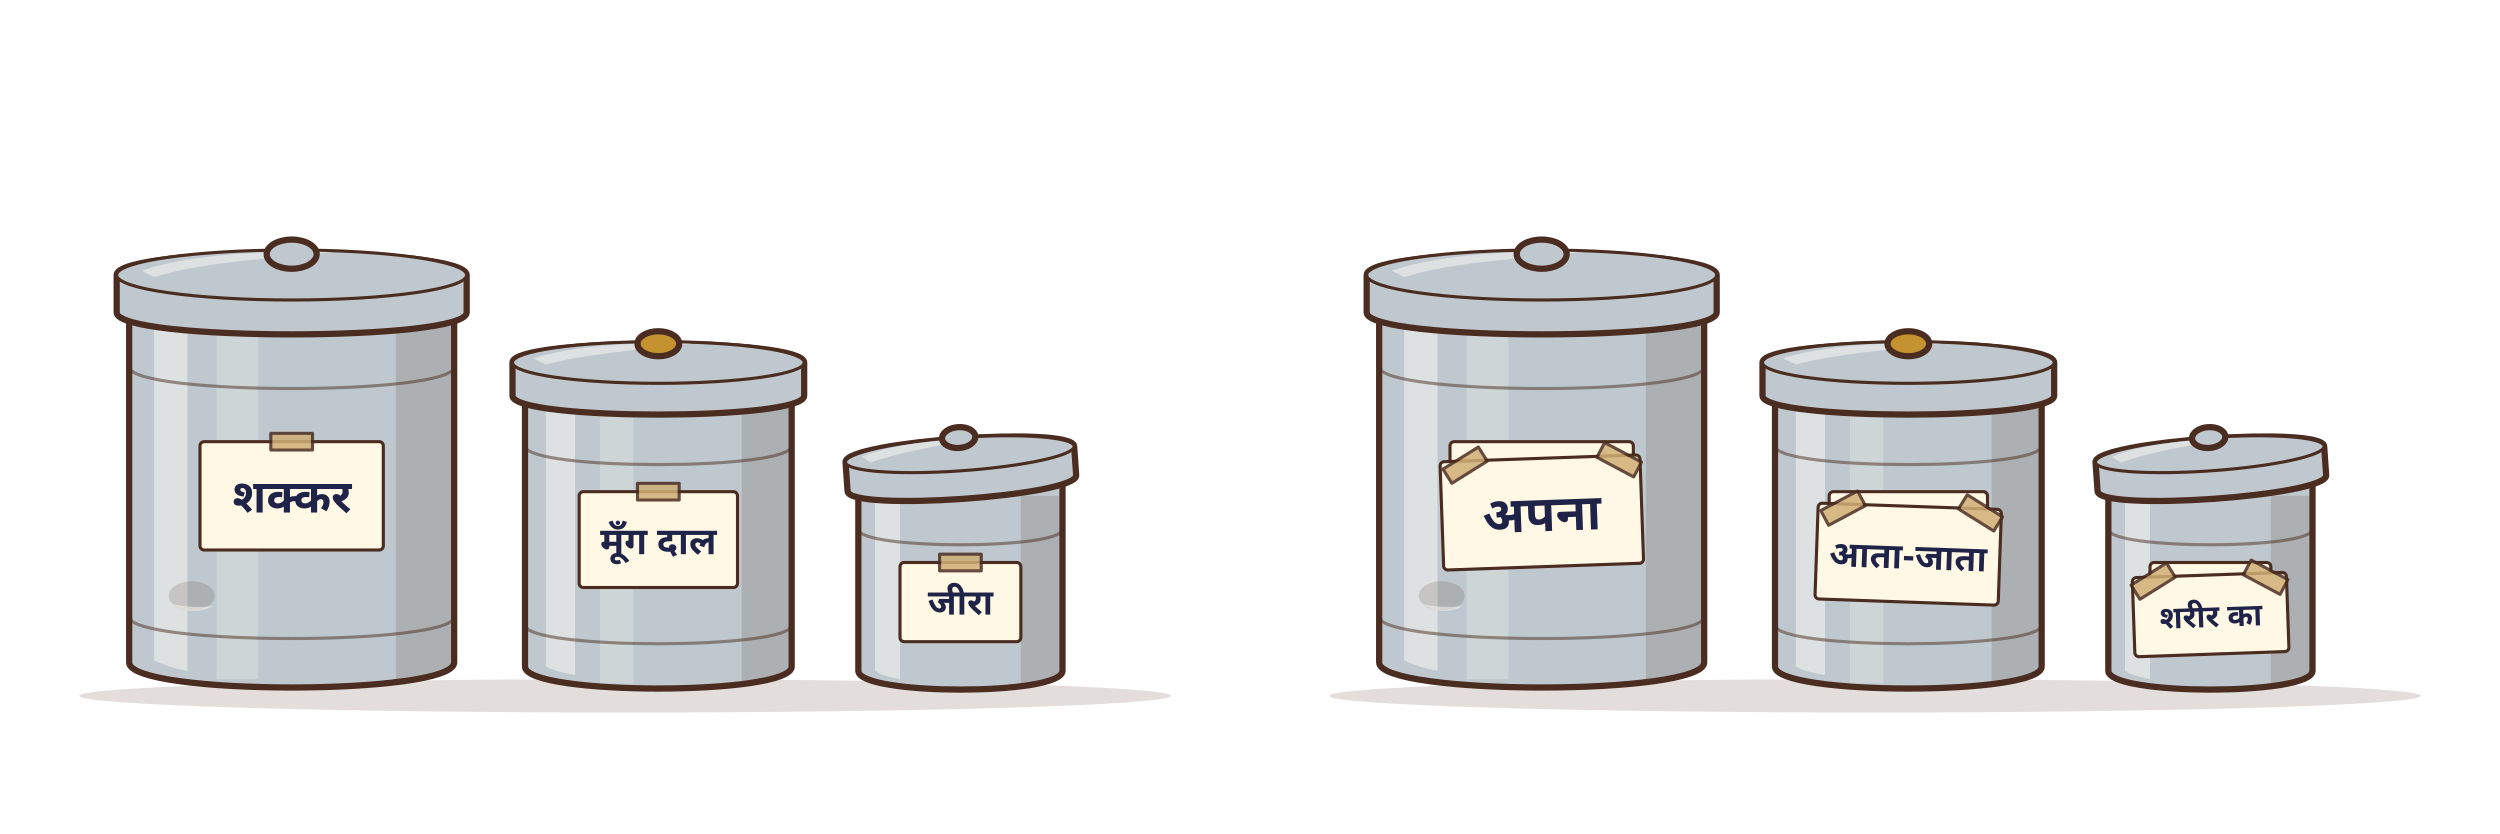
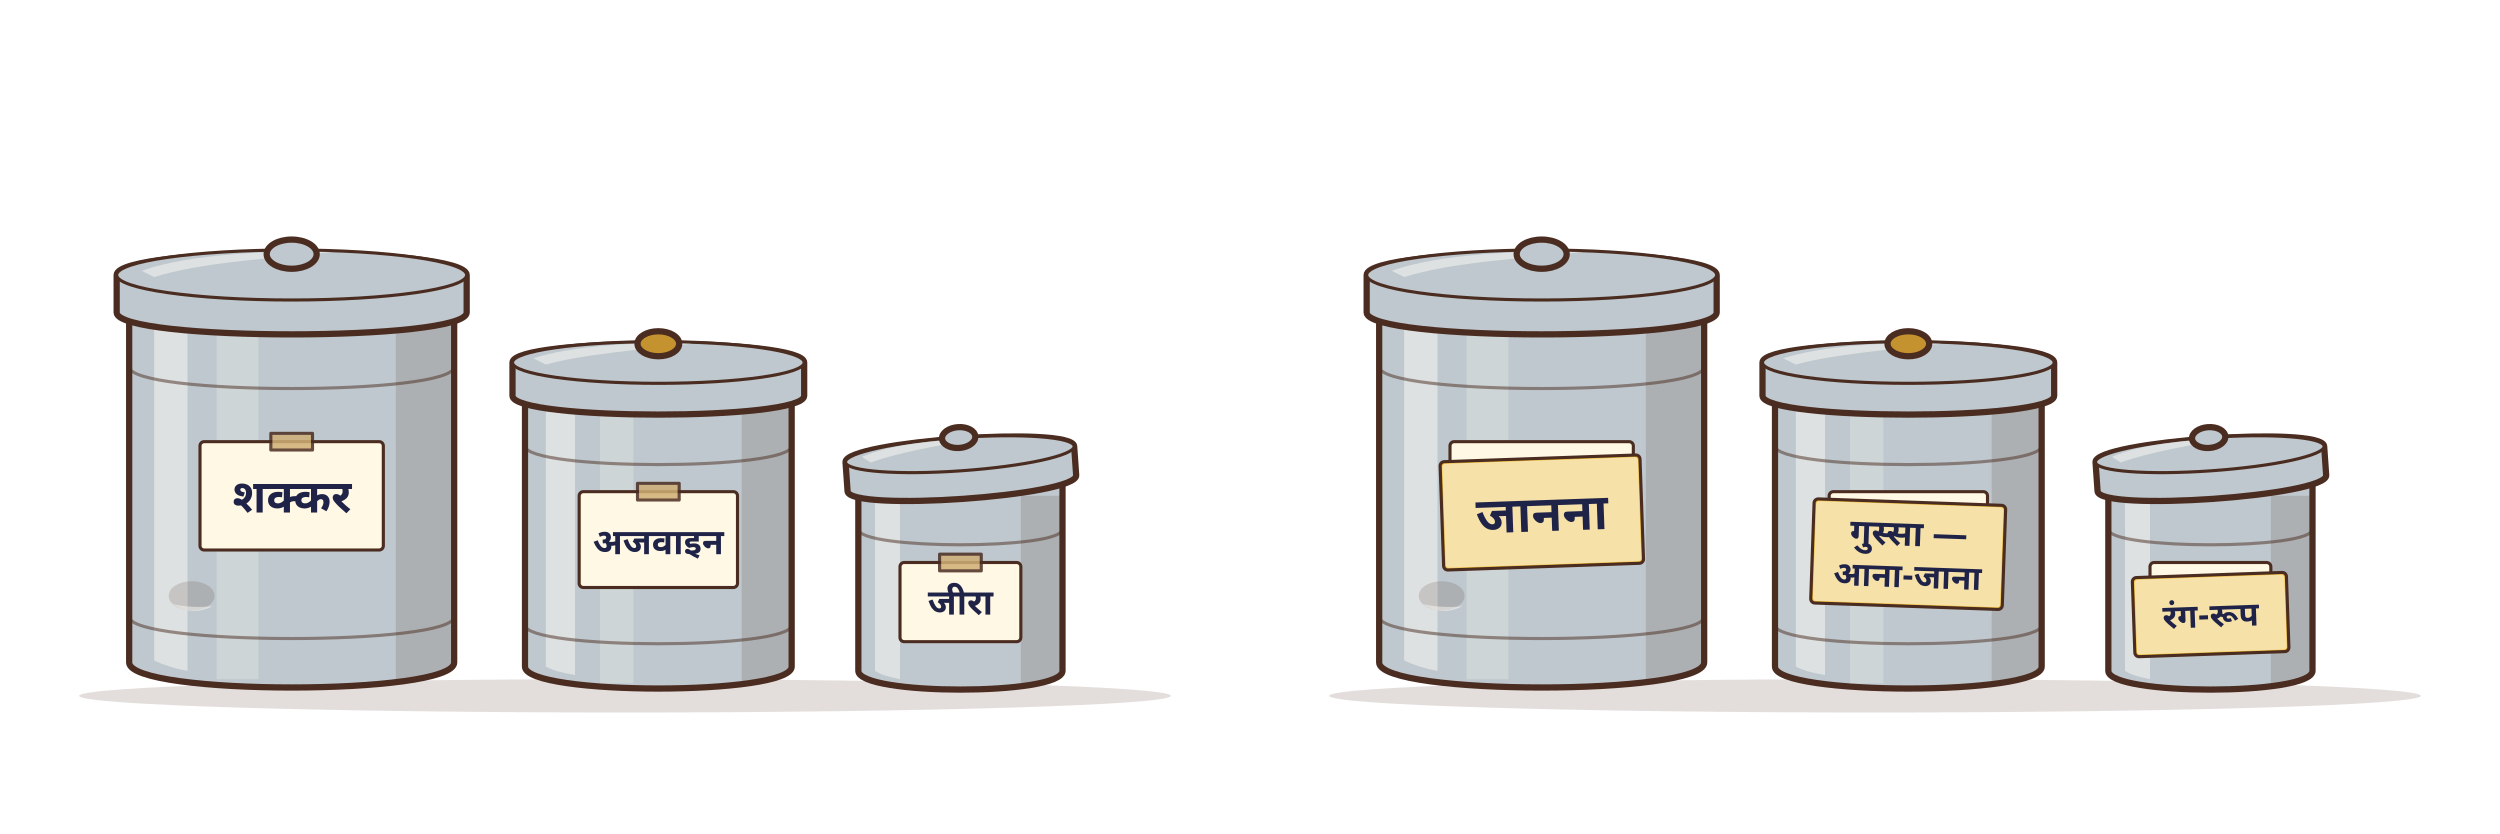
<svg xmlns="http://www.w3.org/2000/svg" viewBox="0 0 1200 400" data-prop="teen-dibbe">
  <style>
    .o{stroke:#4A2C20;stroke-width:3;stroke-linecap:round;stroke-linejoin:round}
    .ot{stroke:#4A2C20;stroke-width:1.5;stroke-linecap:round;stroke-linejoin:round}
    .d{fill:none;stroke:#4A2C20;stroke-width:1.5;stroke-linecap:round;stroke-linejoin:round}
    .n{fill:none}
    .sh{fill:#4A2C20;opacity:.16}
    .hl{fill:#FCFAF4;opacity:.5}
    .f-steel{fill:#BFC8CE}
    .f-brass{fill:#C4932F}
    .f-paper-cream{fill:#FFF8E4}
    .f-cane-straw{fill:#CFAE74}
+     .f-haldi-yellow{fill:#EDB82F}
    .f-night-indigo{fill:#1F2348}
    .t{font-family:"Noto Sans Devanagari",sans-serif;font-weight:700}
  </style>
  <defs>
    <g id="dibbe-tins">
      <ellipse class="sh" cx="300" cy="334" rx="262" ry="8" />
      <path class="f-steel o" d="M62 150 V318 C62 334 218 334 218 318 V150 Z" />
      <path class="hl" d="M74 156 H90 V322 C84 321 78 319 74 317 Z" />
      <path class="hl" style="opacity:.25" d="M104 158 H124 V326 H104 Z" />
      <path class="sh" d="M190 156 H218 V318 C218 322 206 326 190 328 Z" />
      <path class="d" opacity=".5" d="M62 176 C62 190 218 190 218 176 M62 296 C62 310 218 310 218 296" />
      <ellipse class="sh" cx="92" cy="286" rx="11" ry="7" />
      <path class="hl" d="M83 290 q9 6 19 1 q-10 1 -19 -1 Z" />
      <path class="f-steel o" d="M56 132 C56 118 224 118 224 132 V150 C224 164 56 164 56 150 Z" />
      <ellipse class="f-steel ot" cx="140" cy="132" rx="84" ry="12" />
      <path class="hl" d="M68 130 C90 122 130 120 160 121 C130 124 96 126 74 133 Z" />
      <ellipse class="f-steel o" cx="140" cy="122" rx="12" ry="7" />
      <path class="f-steel o" d="M252 190 V320 C252 334 380 334 380 320 V190 Z" />
      <path class="hl" d="M262 196 H276 V324 C270 323 266 322 262 320 Z" />
      <path class="hl" style="opacity:.25" d="M288 198 H304 V328 H288 Z" />
      <path class="sh" d="M356 196 H380 V320 C380 324 370 327 356 329 Z" />
      <path class="d" opacity=".5" d="M252 214 C252 226 380 226 380 214 M252 300 C252 312 380 312 380 300" />
      <path class="f-steel o" d="M246 174 C246 162 386 162 386 174 V190 C386 202 246 202 246 190 Z" />
      <ellipse class="f-steel ot" cx="316" cy="174" rx="70" ry="10" />
      <path class="hl" d="M256 172 C274 166 306 164 332 165 C306 168 280 170 262 175 Z" />
      <ellipse class="f-brass o" cx="316" cy="165" rx="10" ry="6" />
      <path class="f-steel o" d="M412 232 V322 C412 334 510 334 510 322 V232 Z" />
      <path class="hl" d="M420 238 H432 V326 C427 325 423 324 420 322 Z" />
      <path class="sh" d="M490 238 H510 V322 C510 326 502 329 490 330 Z" />
      <path class="d" opacity=".5" d="M412 254 C412 264 510 264 510 254" />
      <g transform="rotate(-4 461 222)">
        <path class="f-steel o" d="M406 218 C406 208 516 208 516 218 V232 C516 242 406 242 406 232 Z" />
        <ellipse class="f-steel ot" cx="461" cy="218" rx="55" ry="8" />
        <path class="hl" d="M414 216 C428 211 452 210 472 211 C452 213 432 215 418 219 Z" />
        <ellipse class="f-steel o" cx="461" cy="210" rx="8" ry="5" />
      </g>
    </g>
    <g id="dibbe-tape">
      <path class="f-cane-straw ot" opacity=".85" d="M-10 -4 h20 v8 h-20 Z" />
    </g>
  </defs>
  <g id="state-kitchen" data-state="dibbe:kitchen">
    <use href="#dibbe-tins" />
    <rect x="96" y="212" width="88" height="52" rx="2" class="f-paper-cream ot" />
    <use href="#dibbe-tape" transform="translate(140 212)" />
    <text class="t f-night-indigo" x="140" y="246" font-size="22" text-anchor="middle">शक्कर</text>
    <rect x="278" y="236" width="76" height="46" rx="2" class="f-paper-cream ot" />
    <use href="#dibbe-tape" transform="translate(316 236)" />
-     <text class="t f-night-indigo" x="316" y="266" font-size="18" text-anchor="middle">मूँग दाल</text>
+     <text class="t f-night-indigo" x="316" y="266" font-size="17" text-anchor="middle">अजवाइन</text>
    <rect x="432" y="270" width="58" height="38" rx="2" class="f-paper-cream ot" />
    <use href="#dibbe-tape" transform="translate(461 270)" />
    <text class="t f-night-indigo" x="461" y="295" font-size="17" text-anchor="middle">जीरा</text>
  </g>
  <g id="state-sorted" data-state="dibbe:sorted" transform="translate(600 0)">
    <use href="#dibbe-tins" />
    <rect x="96" y="212" width="88" height="52" rx="2" class="f-paper-cream ot" />
    <rect x="278" y="236" width="76" height="46" rx="2" class="f-paper-cream ot" />
    <rect x="432" y="270" width="58" height="38" rx="2" class="f-paper-cream ot" />
    <g transform="rotate(-2 140 244)">
-       <rect x="92" y="220" width="96" height="52" rx="2" class="f-paper-cream ot" />
-       <use href="#dibbe-tape" transform="translate(104 222) rotate(-30)" />
-       <use href="#dibbe-tape" transform="translate(178 222) rotate(30)" />
-       <text class="t f-night-indigo" x="140" y="255" font-size="24" text-anchor="middle">अपना</text>
+       <rect x="92" y="220" width="96" height="52" rx="2" class="f-haldi-yellow ot" />
+       <rect x="93" y="221" width="94" height="50" rx="1.500" class="hl" style="opacity:.62" />
+       <text class="t f-night-indigo" x="140" y="255" font-size="24" text-anchor="middle">जानना</text>
    </g>
    <g transform="rotate(2 316 264)">
-       <rect x="272" y="243" width="88" height="46" rx="2" class="f-paper-cream ot" />
-       <use href="#dibbe-tape" transform="translate(284 245) rotate(-30)" />
-       <use href="#dibbe-tape" transform="translate(350 245) rotate(30)" />
-       <text class="t f-night-indigo" x="316" y="273" font-size="17" text-anchor="middle">आता-जाता</text>
+       <rect x="270" y="241" width="92" height="50" rx="2" class="f-haldi-yellow ot" />
+       <rect x="271" y="242" width="90" height="48" rx="1.500" class="hl" style="opacity:.62" />
+       <text class="t f-night-indigo" x="316" y="262" font-size="17" text-anchor="middle">गुस्सा —</text>
+       <text class="t f-night-indigo" x="316" y="282" font-size="16" text-anchor="middle">आना-जाना</text>
    </g>
    <g transform="rotate(-2 461 292)">
-       <rect x="424" y="276" width="74" height="38" rx="2" class="f-paper-cream ot" />
-       <use href="#dibbe-tape" transform="translate(434 278) rotate(-30)" />
-       <use href="#dibbe-tape" transform="translate(488 278) rotate(30)" />
-       <text class="t f-night-indigo" x="461" y="301" font-size="15" text-anchor="middle">शरीर का</text>
+       <rect x="424" y="276" width="74" height="38" rx="2" class="f-haldi-yellow ot" />
+       <rect x="425" y="277" width="72" height="36" rx="1.500" class="hl" style="opacity:.62" />
+       <text class="t f-night-indigo" x="461" y="301" font-size="16" text-anchor="middle">रंग-रूप</text>
    </g>
  </g>
</svg>
